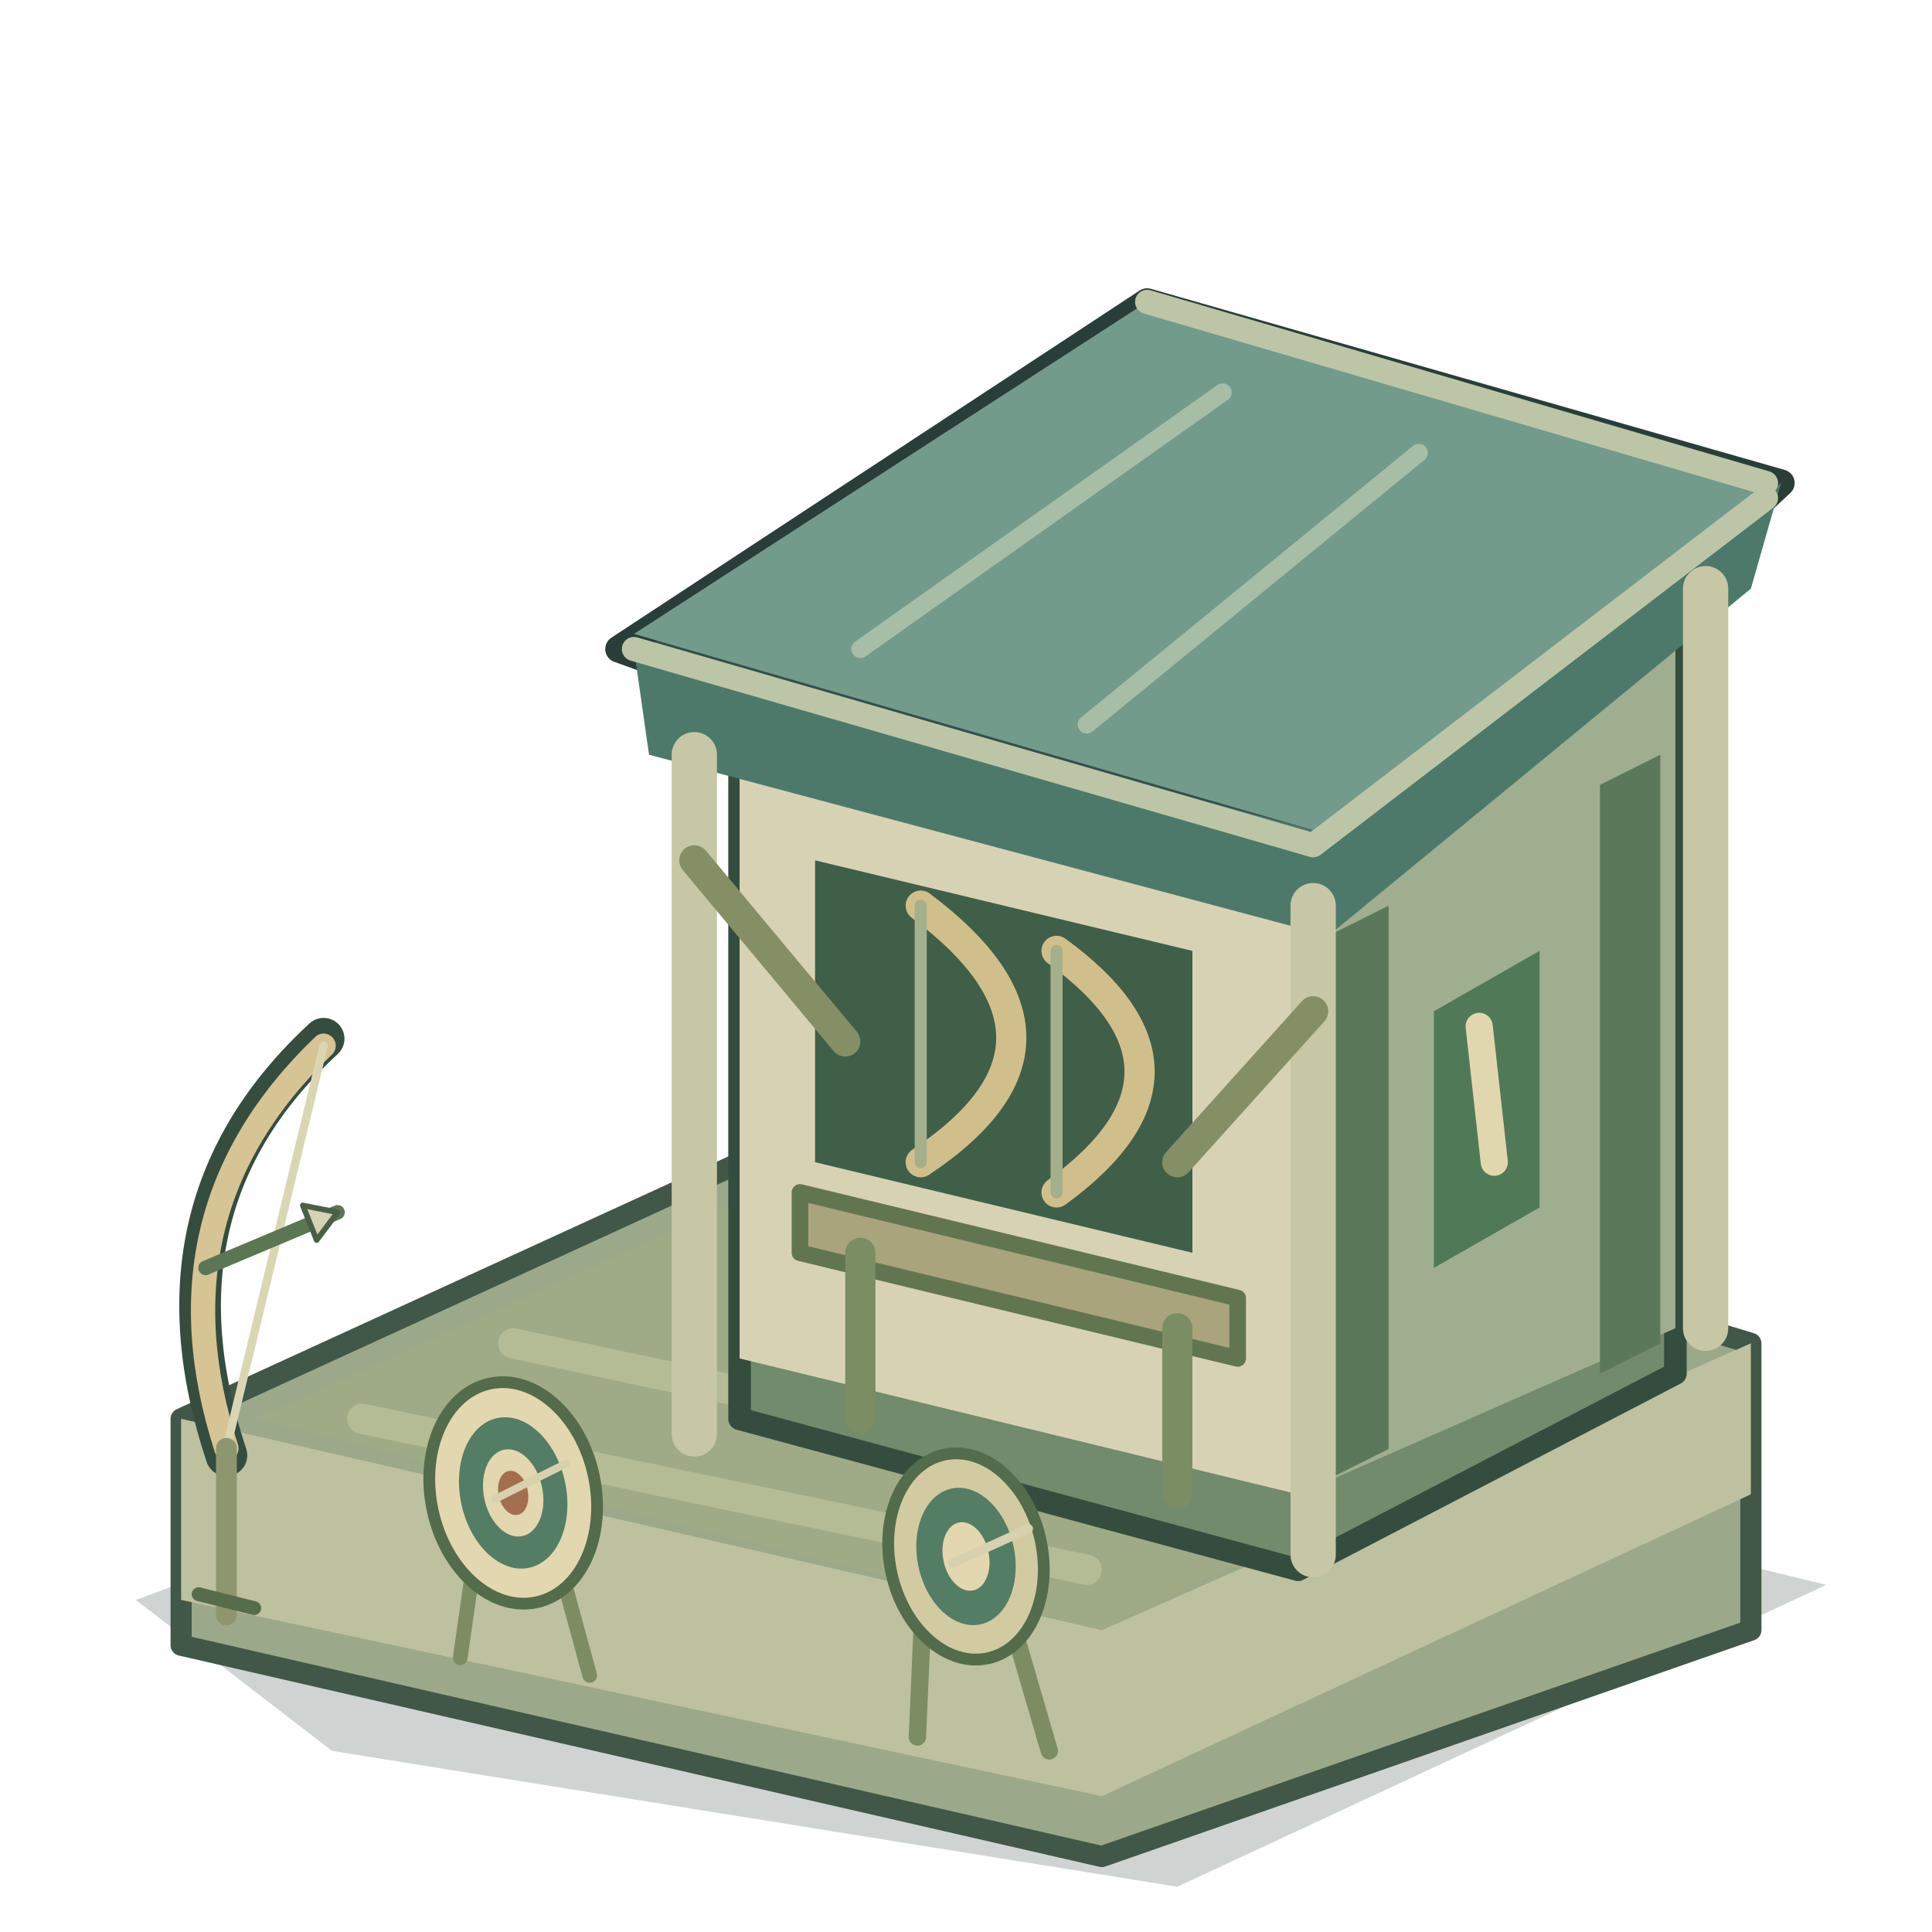
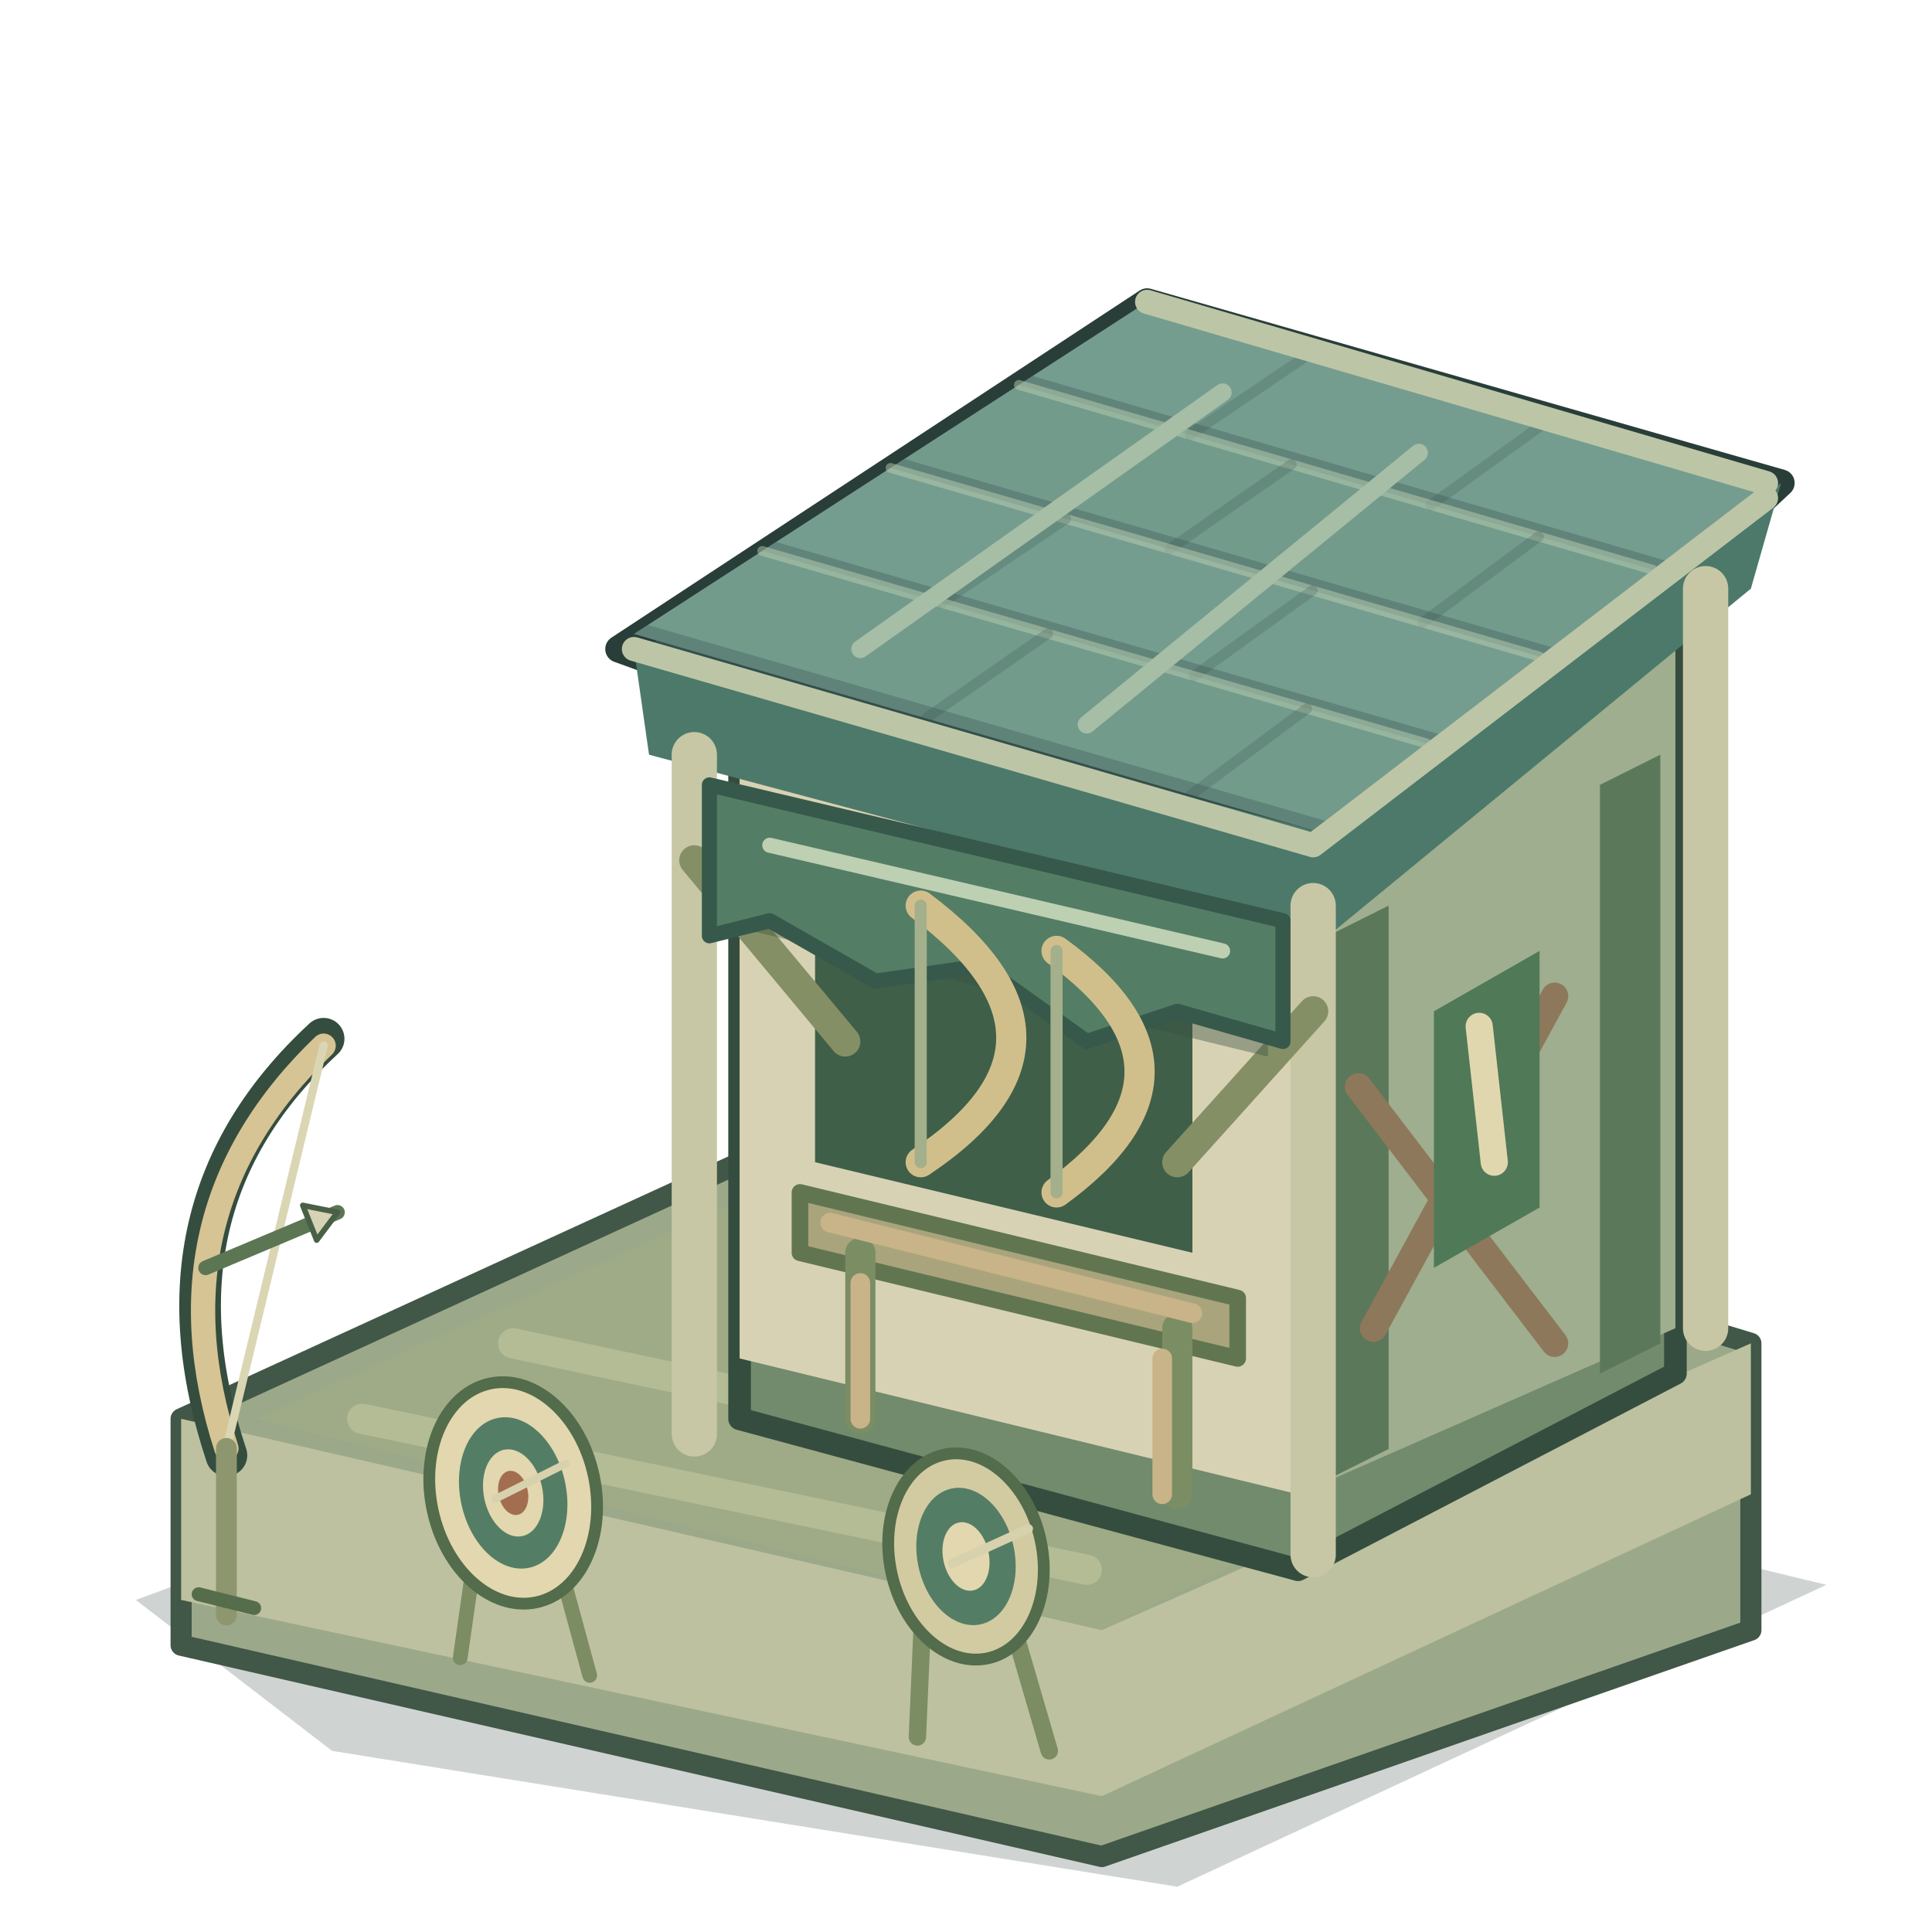
<svg xmlns="http://www.w3.org/2000/svg" width="128" height="128" viewBox="0 0 128 128">
  <g stroke-linejoin="round" stroke-linecap="round">
    <path d="M9 106 55 89 121 105 78 125 22 116Z" fill="#263c36" opacity=".22" />
    <path d="M12 94 60 72 116 89 116 108 73 123 12 109Z" fill="#9ba98a" stroke="#415747" stroke-width="1.4" />
    <path d="M12 94 73 108 116 89 116 99 73 119 12 106Z" fill="#bdc1a0" />
    <path d="M17 94 59 75 111 89 73 108Z" fill="#9fab86" />
    <path d="M24 94 72 104 M34 89 81 99" stroke="#bec39b" stroke-width="2" opacity=".7" />
    <path d="M49 45 86 54 111 41 111 91 86 104 49 94Z" fill="#718b6c" stroke="#354d3f" stroke-width="1.5" />
    <path d="M49 45 86 54 86 99 49 90Z" fill="#d8d2b4" />
    <path d="M86 54 111 41 111 88 86 99Z" fill="#9eae8e" />
    <path d="M54 57 79 63 79 83 54 77Z" fill="#3f5f49" />
    <path d="M53 79 82 86 82 90 53 83Z" fill="#a9a47c" stroke="#617650" stroke-width="1.1" />
    <path d="M57 83 57 94 M78 88 78 99" stroke="#7b8d63" stroke-width="2" />
    <path d="M88 62 92 60 92 96 88 98 M106 52 110 50 110 89 106 91" fill="#5b785a" />
    <path d="M41 43 76 20 118 32 88 60Z" fill="#344f4b" stroke="#293d39" stroke-width="1.8" />
    <path d="M42 42 76 20 117 32 87 55Z" fill="#729b8c" />
+     <path d="M76 20 117 32 109.5 37.75 67.5 25.5Z" fill="#88aaa0" opacity=".14" />
+     <path d="M68.42 24.91 110.31 37.13 109.5 37.75 67.5 25.5Z" fill="#344f4b" opacity=".32" />
+     <path d="M76 20 117 32" fill="none" stroke="#bed0b2" stroke-width=".65" opacity=".48" />
+     <path d="M87.07 23.24 78.84 28.81" stroke="#344f4b" stroke-width=".7" opacity=".22" />
+     <path d="M102.65 27.8 94.8 33.46" stroke="#344f4b" stroke-width=".7" opacity=".22" />
+     <path d="M59.92 30.41 102.81 42.88 102 43.5 59 31Z" fill="#344f4b" opacity=".32" />
+     <path d="M67.5 25.5 109.5 37.75" fill="none" stroke="#bed0b2" stroke-width=".65" opacity=".48" />
+     <path d="M85.56 30.77 77.49 36.38" stroke="#344f4b" stroke-width=".7" opacity=".22" />
+     <path d="M101.94 35.55 94.26 41.25" stroke="#344f4b" stroke-width=".7" opacity=".22" />
+     <path d="M59 31 102 43.5 94.5 49.25 50.5 36.5Z" fill="#88aaa0" opacity=".14" />
+     <path d="M51.42 35.91 95.31 48.63 94.5 49.25 50.5 36.5Z" fill="#344f4b" opacity=".32" />
+     <path d="M59 31 102 43.5" fill="none" stroke="#bed0b2" stroke-width=".65" opacity=".48" />
+     <path d="M70.61 34.38 62.38 39.94" stroke="#344f4b" stroke-width=".7" opacity=".22" />
+     <path d="M86.95 39.12 79.1 44.79" stroke="#344f4b" stroke-width=".7" opacity=".22" />
+     <path d="M42.92 41.41 87.81 54.38 87 55 42 42Z" fill="#344f4b" opacity=".32" />
+     <path d="M50.5 36.5 94.5 49.25" fill="none" stroke="#bed0b2" stroke-width=".65" opacity=".48" />
+     <path d="M69.42 41.98 61.35 47.59" stroke="#344f4b" stroke-width=".7" opacity=".22" />
+     <path d="M86.58 46.95 78.9 52.66" stroke="#344f4b" stroke-width=".7" opacity=".22" />
    <path d="M42 43 87 55 118 32 116 39 88 62 43 50Z" fill="#4d796a" />
    <path d="M42 43 87 56 117 33 M76 20 117 32" fill="none" stroke="#bcc6a7" stroke-width="1.6" />
    <path d="M57 43 81 26 M72 48 94 30" stroke="#a6bda6" stroke-width="1.2" />
    <path d="M46 50 46 95 M87 60 87 103 M113 39 113 88" stroke="#c7c7a5" stroke-width="3" />
    <path d="M46 57 56 69 M87 67 78 77" stroke="#858f65" stroke-width="2" />
+     <path d="M47 57 84 66 84 70 47 61Z" fill="#374f40" opacity=".4" />
+     <path d="M47 52 85 61 85 69 78 67 72 69 65 64 58 65 51 61 47 62Z" fill="#547d65" stroke="#36594b" stroke-width="1" />
+     <path d="M51 56 81 63" stroke="#bed0b2" stroke-width="1" />
+     <path d="M90 72 103 89 M91 88 103 66" stroke="#8d785b" stroke-width="1.8" />
+     <path d="M55 81 79 87 M57 85 57 94 M77 90 77 99" stroke="#c8b488" stroke-width="1.3" />
    <path d="M61 60 Q73 69 61 77 M70 63 Q81 71 70 79" fill="none" stroke="#d1bf8b" stroke-width="2" />
    <path d="M61 60 61 77 M70 63 70 79" stroke="#a4b08b" stroke-width=".8" />
    <path d="M95 67 102 63 102 80 95 84Z" fill="#507957" />
    <path d="M98 68 99 77" stroke="#e1d7ae" stroke-width="1.8" />
    <g id="range-bow-sign" transform="translate(15 107) scale(.46) translate(-15 -107)">
      <path d="M15 84 Q3 48 29 24" fill="none" stroke="#344d3e" stroke-width="6" />
      <path d="M15 83 Q4 49 29 25" fill="none" stroke="#d6c494" stroke-width="3.5" />
      <path d="M15 83 29 25" stroke="#dad6b4" stroke-width="1.2" />
      <path d="M12 57 31 49" stroke="#5c7654" stroke-width="2.1" />
      <path d="M31 49 26 48 28 53Z" fill="#d6d2b5" stroke="#496047" stroke-width=".8" />
      <path d="M15 83 15 107" stroke="#8e9670" stroke-width="3" />
      <path d="M11 104 19 106" stroke="#566d4b" stroke-width="2" />
    </g>
    <g id="range-near-target" transform="translate(34 111) scale(.39) translate(-34 -111)">
      <path d="M28 87 25 108 M41 89 47 111" stroke="#7c8c63" stroke-width="2.5" />
      <ellipse cx="34" cy="80" rx="14" ry="19" transform="rotate(-12 34 80)" fill="#e2d7ae" stroke="#536c4b" stroke-width="2" />
      <ellipse cx="34" cy="80" rx="9" ry="13" transform="rotate(-12 34 80)" fill="#547d65" />
      <ellipse cx="34" cy="80" rx="5" ry="7.5" transform="rotate(-12 34 80)" fill="#e2d7ae" />
      <ellipse cx="34" cy="80" rx="2.5" ry="3.8" transform="rotate(-12 34 80)" fill="#a36e50" />
      <path d="M31 81 43 75" stroke="#d7d1ad" stroke-width="1.3" />
    </g>
    <g id="range-far-target" transform="translate(64 116) scale(.46) translate(-64 -116)">
      <path d="M58 91 57 114 M69 92 76 116" stroke="#7c8c63" stroke-width="2.5" />
      <ellipse cx="64" cy="88" rx="11" ry="15" transform="rotate(-12 64 88)" fill="#d2cba2" stroke="#536c4b" stroke-width="1.7" />
      <ellipse cx="64" cy="88" rx="7" ry="10" transform="rotate(-12 64 88)" fill="#547d65" />
      <ellipse cx="64" cy="88" rx="3.3" ry="5" transform="rotate(-12 64 88)" fill="#e2d7ae" />
      <path d="M62 89 73 84" stroke="#d7d1ad" stroke-width="1.3" />
    </g>
  </g>
</svg>
